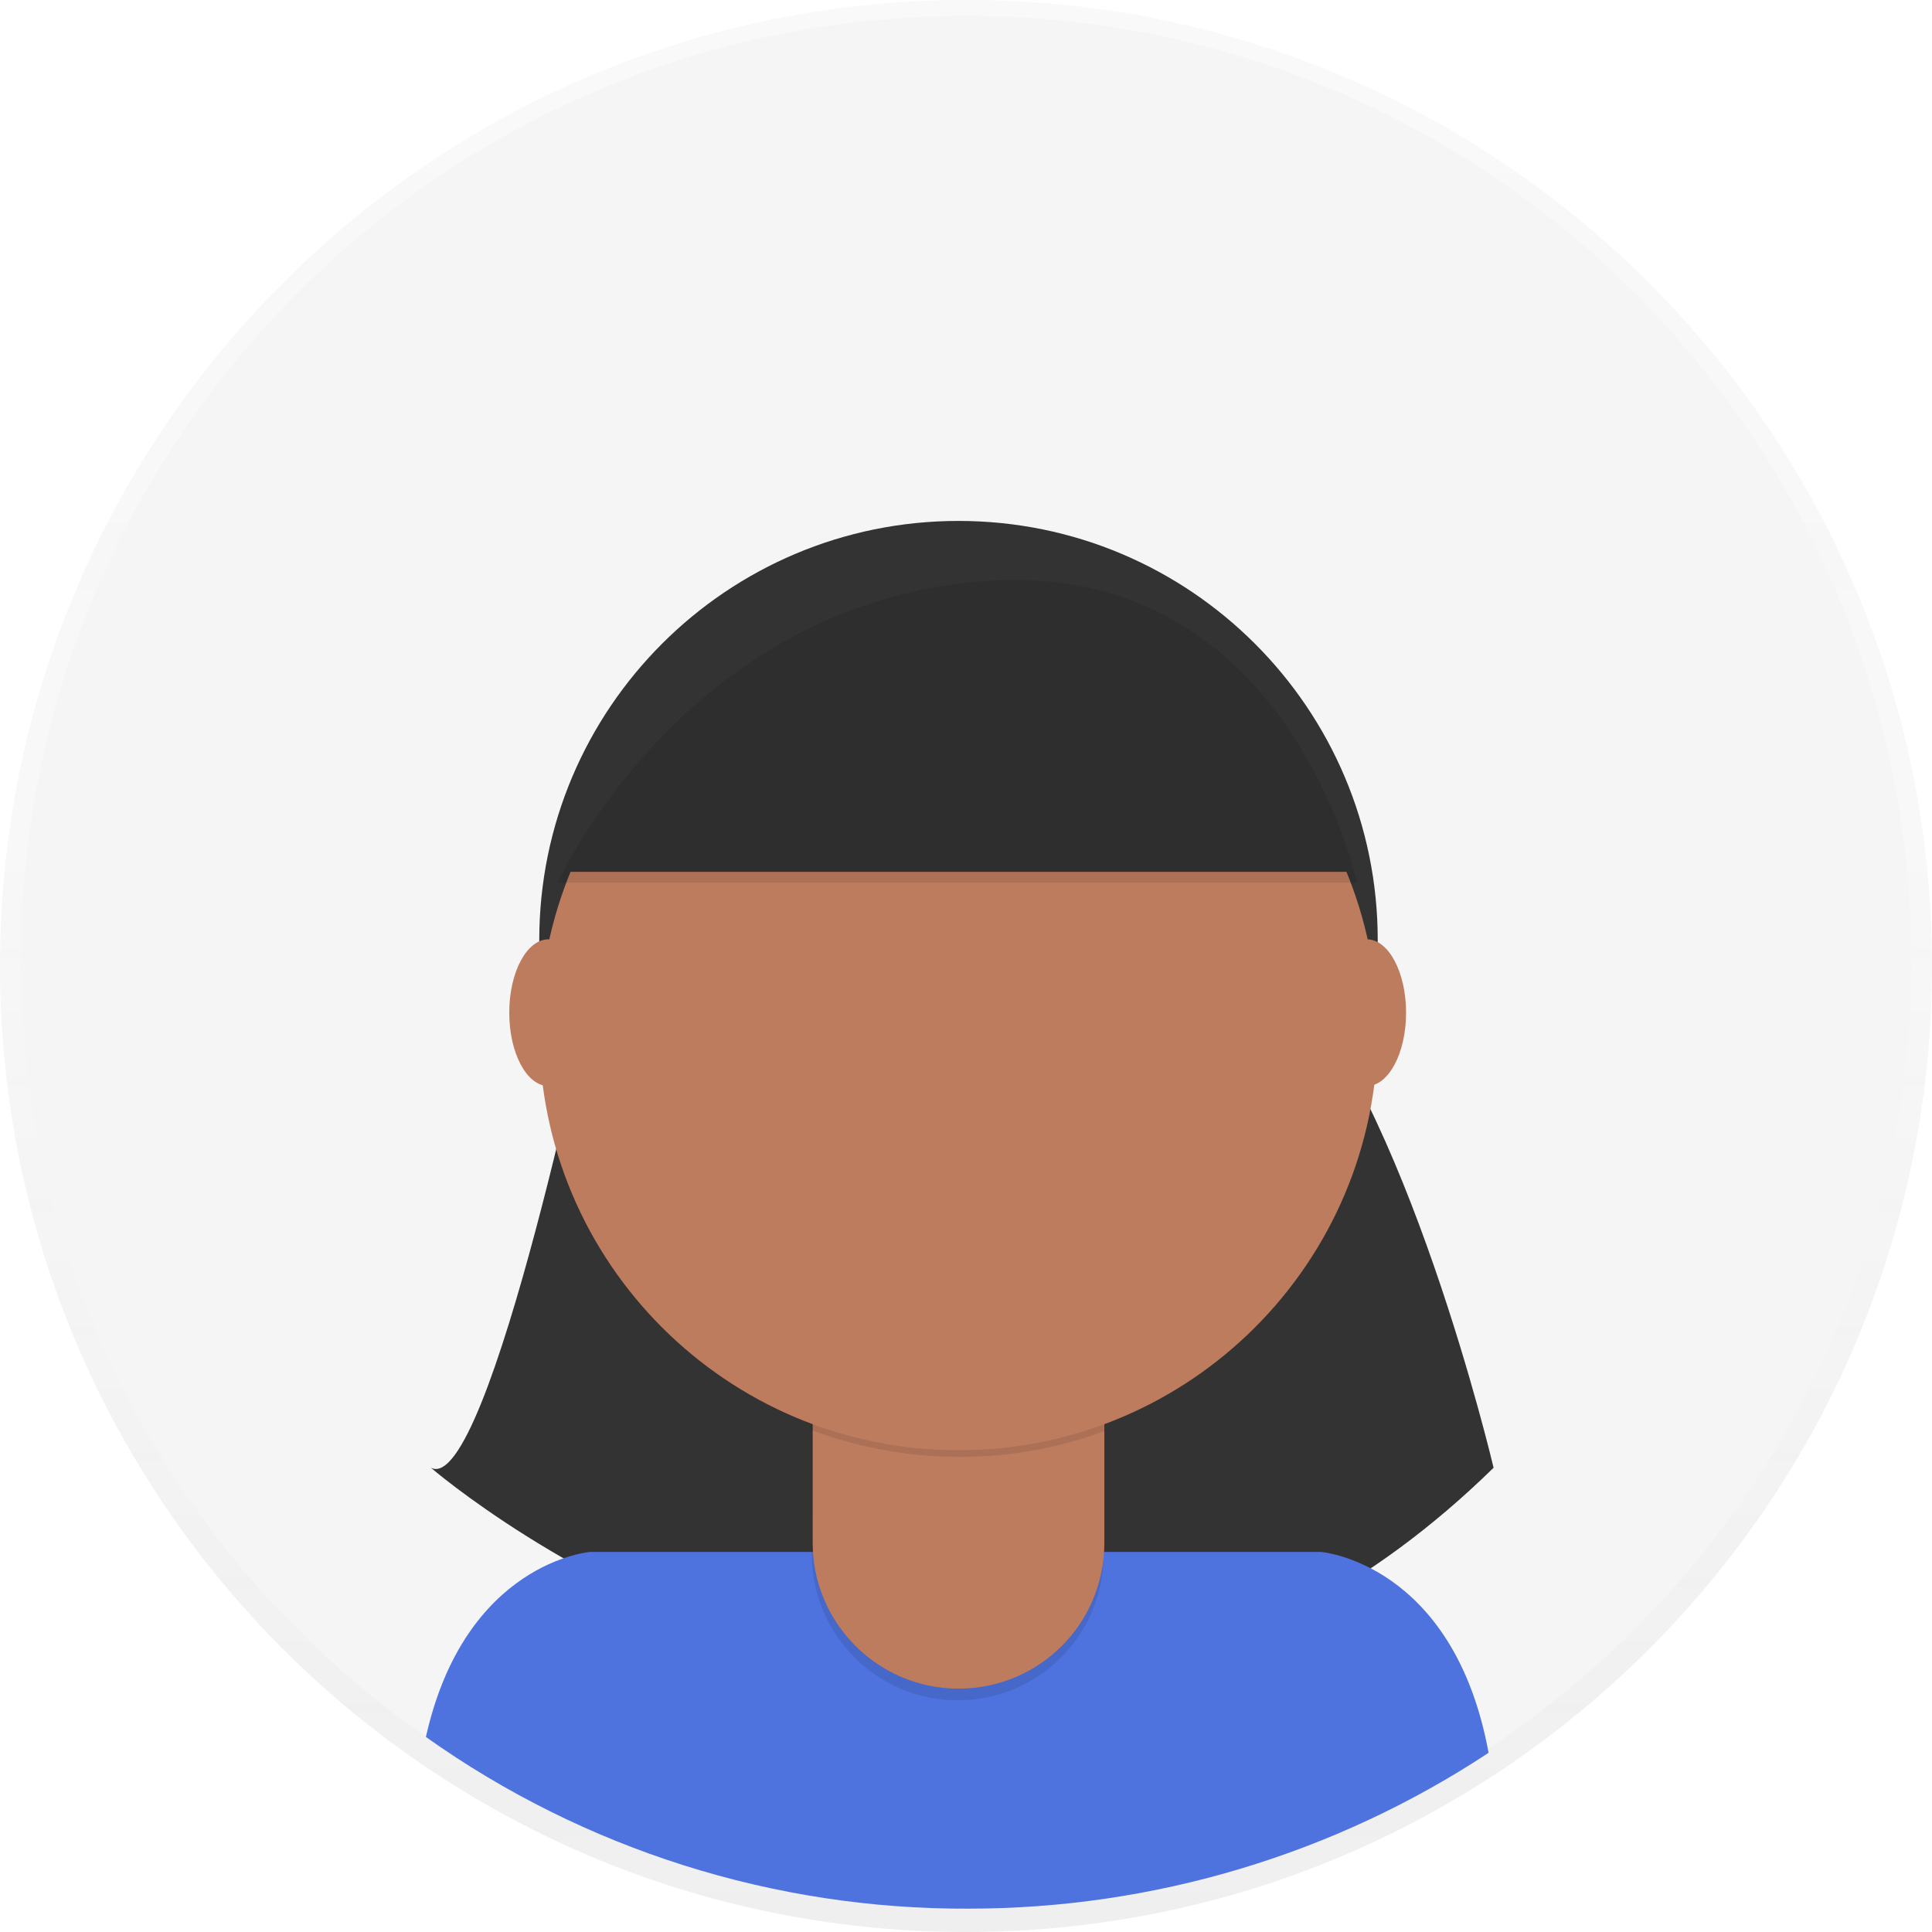
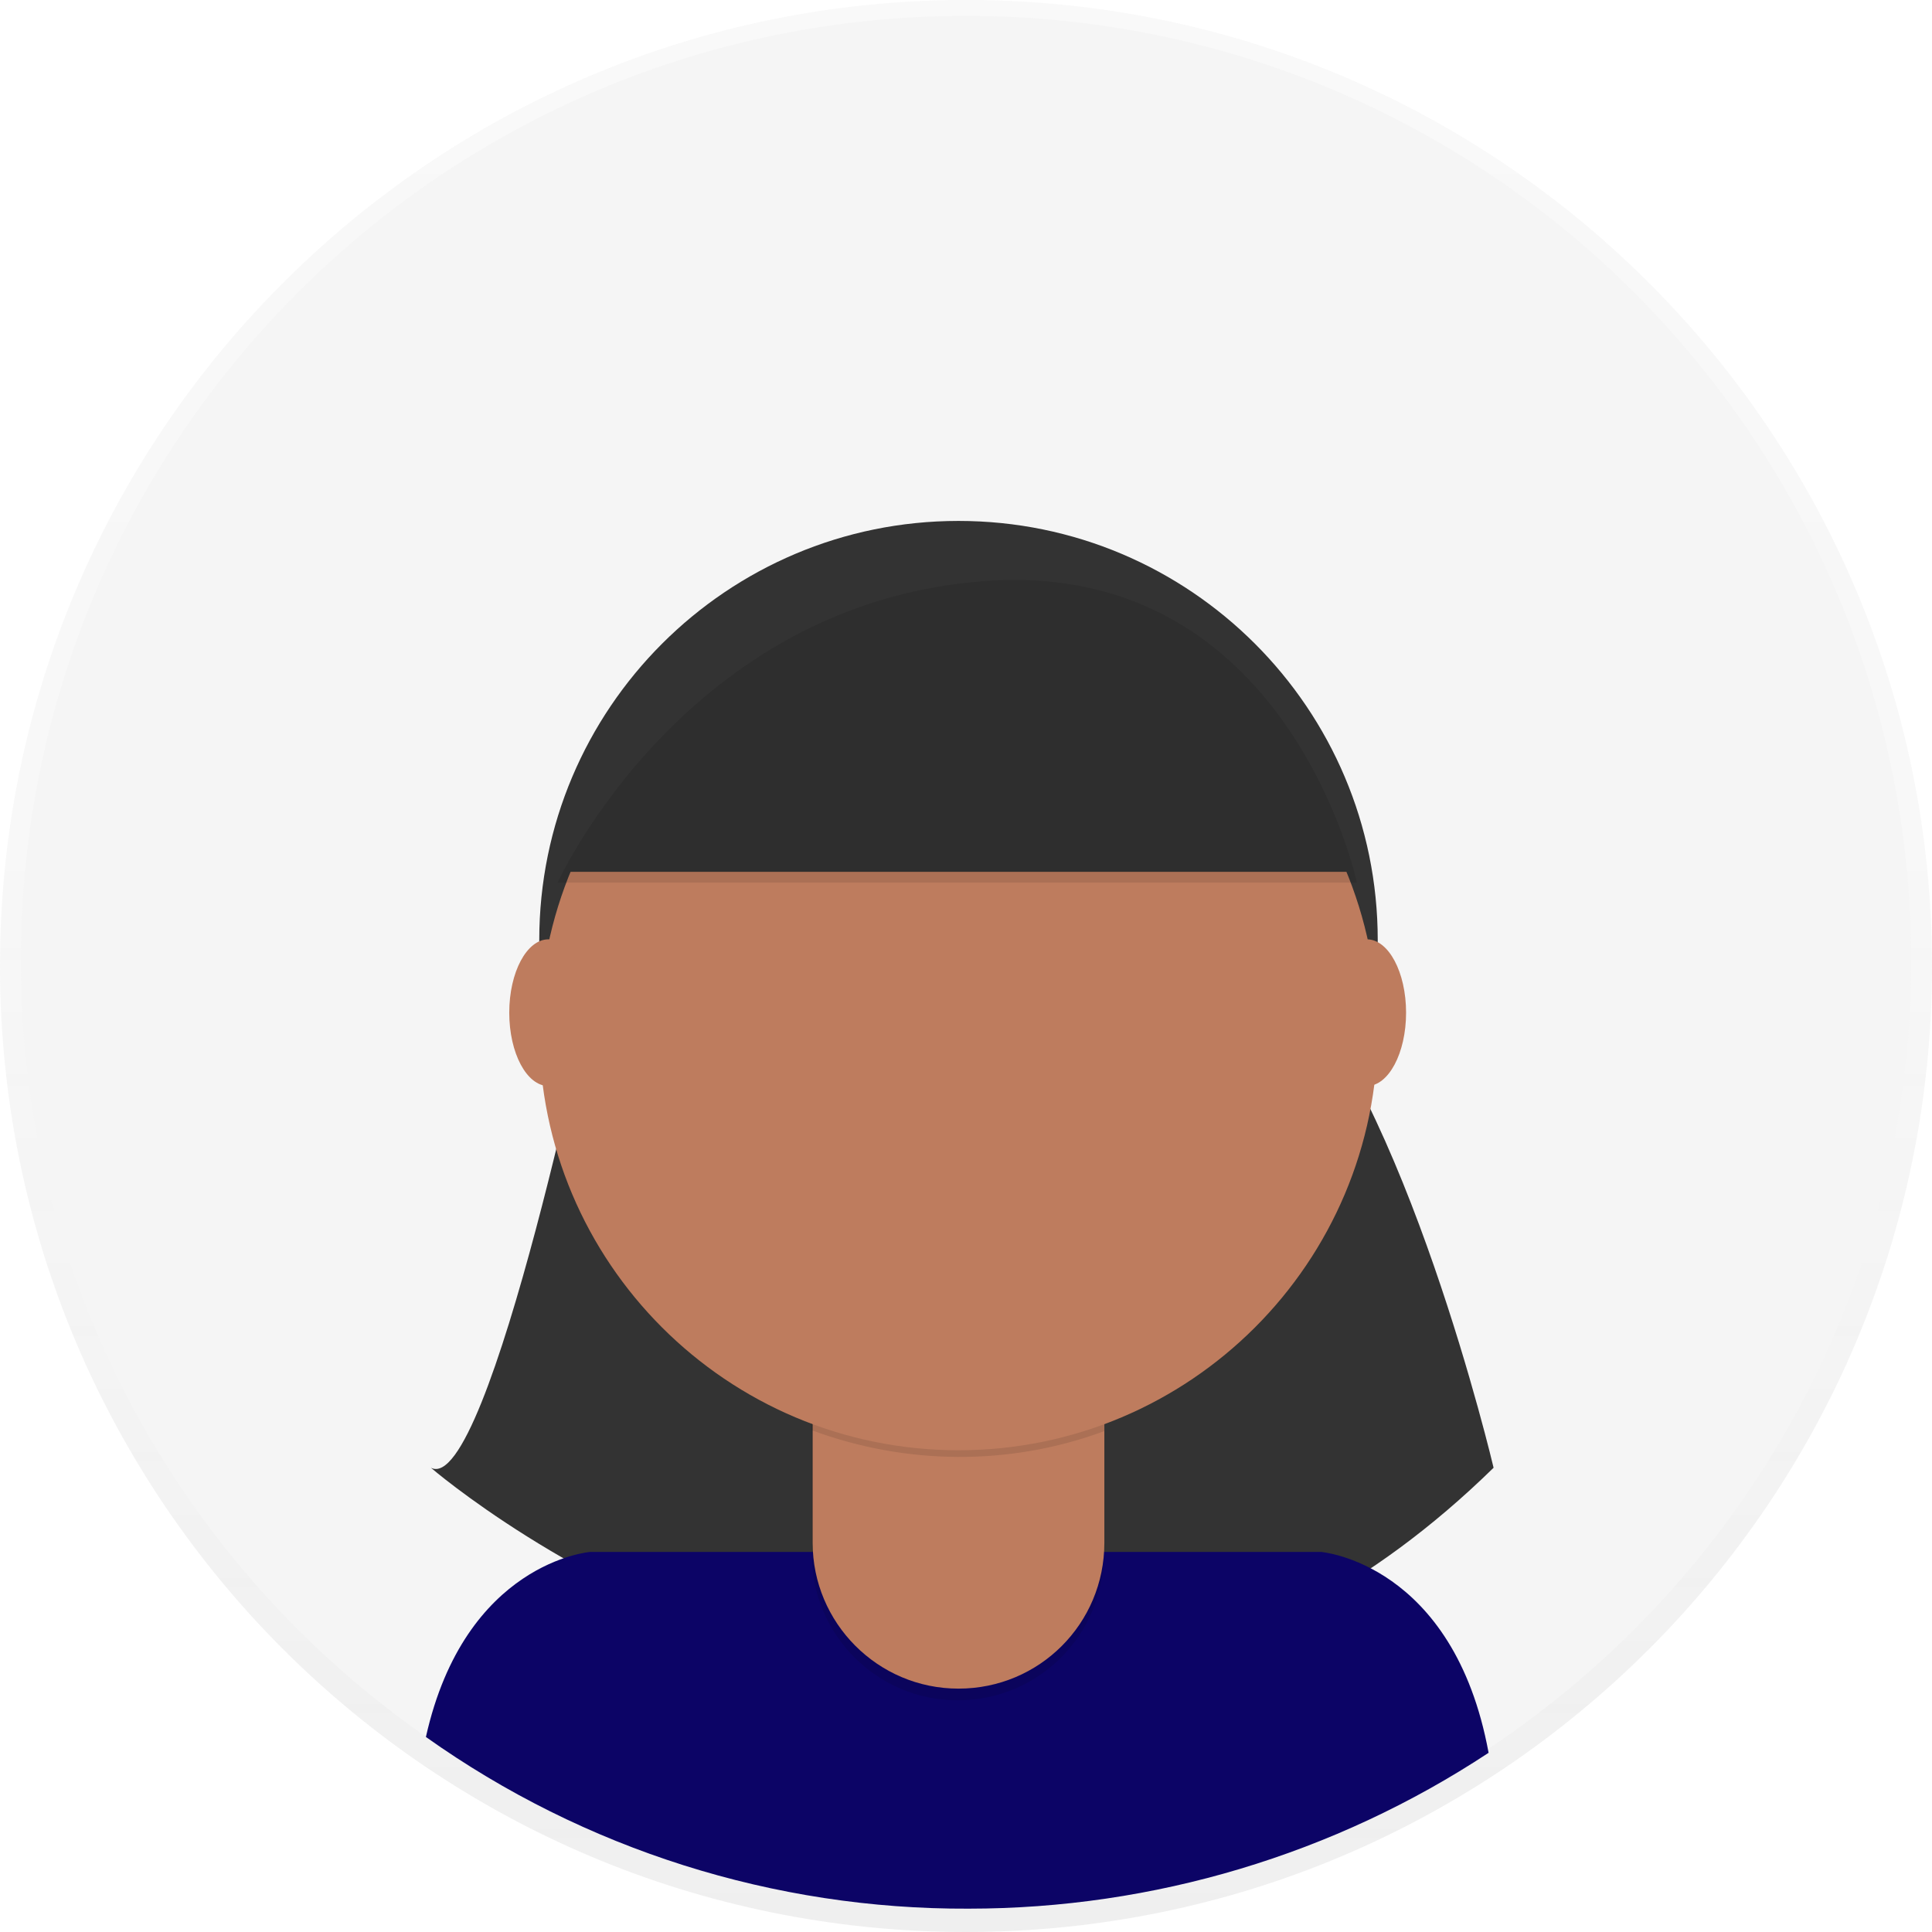
<svg xmlns="http://www.w3.org/2000/svg" version="1.1" id="_x38_8ce59e9-c4b8-4d1d-9d7a-ce0190159aa8" x="0px" y="0px" viewBox="0 0 231.8 231.8" style="enable-background:new 0 0 231.8 231.8;" xml:space="preserve">
  <style type="text/css">
	.st0{opacity:0.5;}
	.st1{fill:url(#SVGID_1_);}
	.st2{fill:#F5F5F5;}
	.st3{fill:#333333;}
- 	.st4{fill:#4E73DF;}
+ 	.st4{fill:#0c0466;}
	.st5{opacity:0.1;enable-background:new    ;}
	.st6{fill:#BE7C5E;}
</style>
  <g class="st0">
    <linearGradient id="SVGID_1_" gradientUnits="userSpaceOnUse" x1="115.89" y1="525.2" x2="115.89" y2="756.98" gradientTransform="matrix(1 0 0 -1 0 756.98)">
      <stop offset="0" style="stop-color:#808080;stop-opacity:0.25" />
      <stop offset="0.54" style="stop-color:#808080;stop-opacity:0.12" />
      <stop offset="1" style="stop-color:#808080;stop-opacity:0.1" />
    </linearGradient>
    <circle class="st1" cx="115.9" cy="115.9" r="115.9" />
  </g>
  <circle class="st2" cx="115.9" cy="115.3" r="113.4" />
  <path class="st3" d="M71.6,116.3c0,0-12.9,63.4-19.9,59.8c0,0,67.7,58.5,127.5,0c0,0-10.5-44.6-25.7-59.8H71.6z" />
  <path class="st4" d="M116.2,229c22.2,0,43.9-6.5,62.4-18.7c-4.2-22.8-20.1-24.1-20.1-24.1H70.8c0,0-15,1.2-19.7,22.2  C70.1,221.9,92.9,229.1,116.2,229z" />
  <circle class="st3" cx="115" cy="112.8" r="50.3" />
  <path class="st5" d="M97.3,158.4h35.1l0,0v28.1c0,9.7-7.8,17.5-17.5,17.5l0,0c-9.7,0-17.5-7.9-17.5-17.5L97.3,158.4L97.3,158.4z" />
  <path class="st6" d="M100.7,157.1h28.4c1.9,0,3.4,1.5,3.4,3.3v0v24.7c0,9.7-7.8,17.5-17.5,17.5l0,0c-9.7,0-17.5-7.9-17.5-17.5v0  v-24.7C97.4,158.6,98.9,157.1,100.7,157.1z" />
  <path class="st5" d="M97.4,171.6c11.3,4.2,23.8,4.3,35.1,0.1v-4.3H97.4V171.6z" />
  <circle class="st6" cx="115" cy="123.7" r="50.3" />
  <path class="st3" d="M66.9,104.6h95.9c0,0-8.2-38.7-44.4-36.2S66.9,104.6,66.9,104.6z" />
  <ellipse class="st6" cx="65.8" cy="121.5" rx="4.7" ry="8.8" />
  <ellipse class="st6" cx="164" cy="121.5" rx="4.7" ry="8.8" />
  <path class="st5" d="M66.9,105.9h95.9c0,0-8.2-38.7-44.4-36.2S66.9,105.9,66.9,105.9z" />
</svg>
